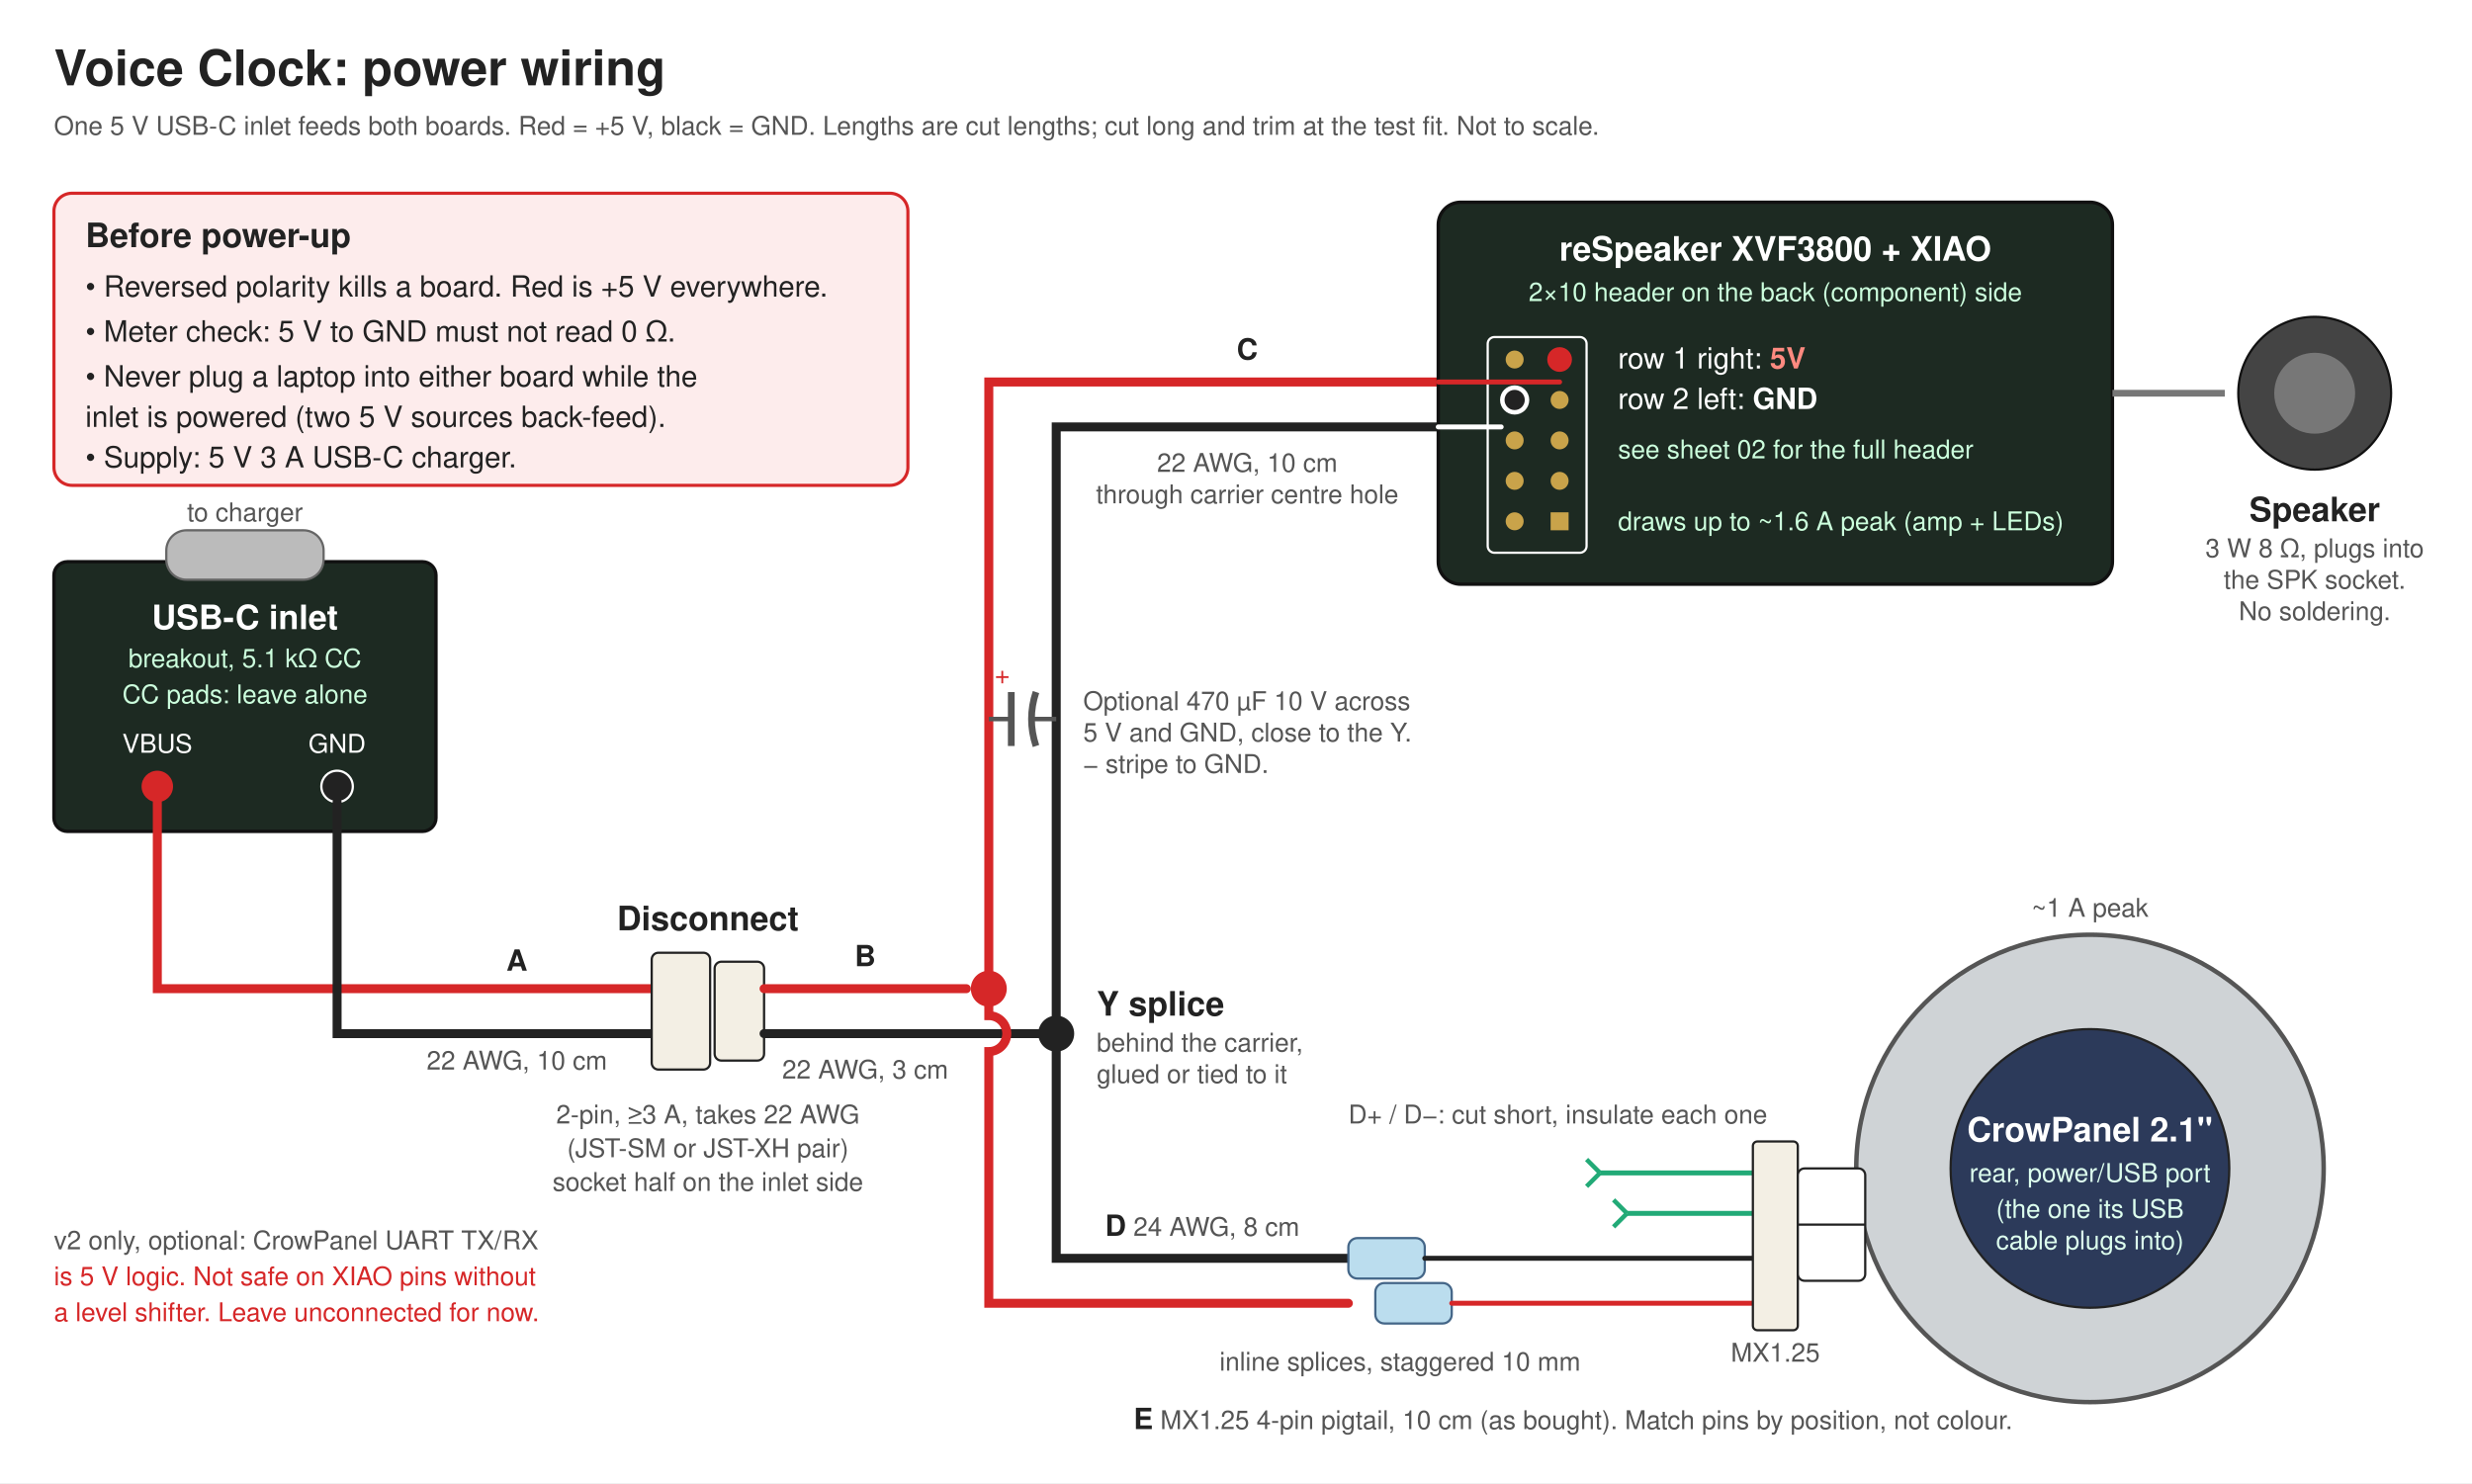
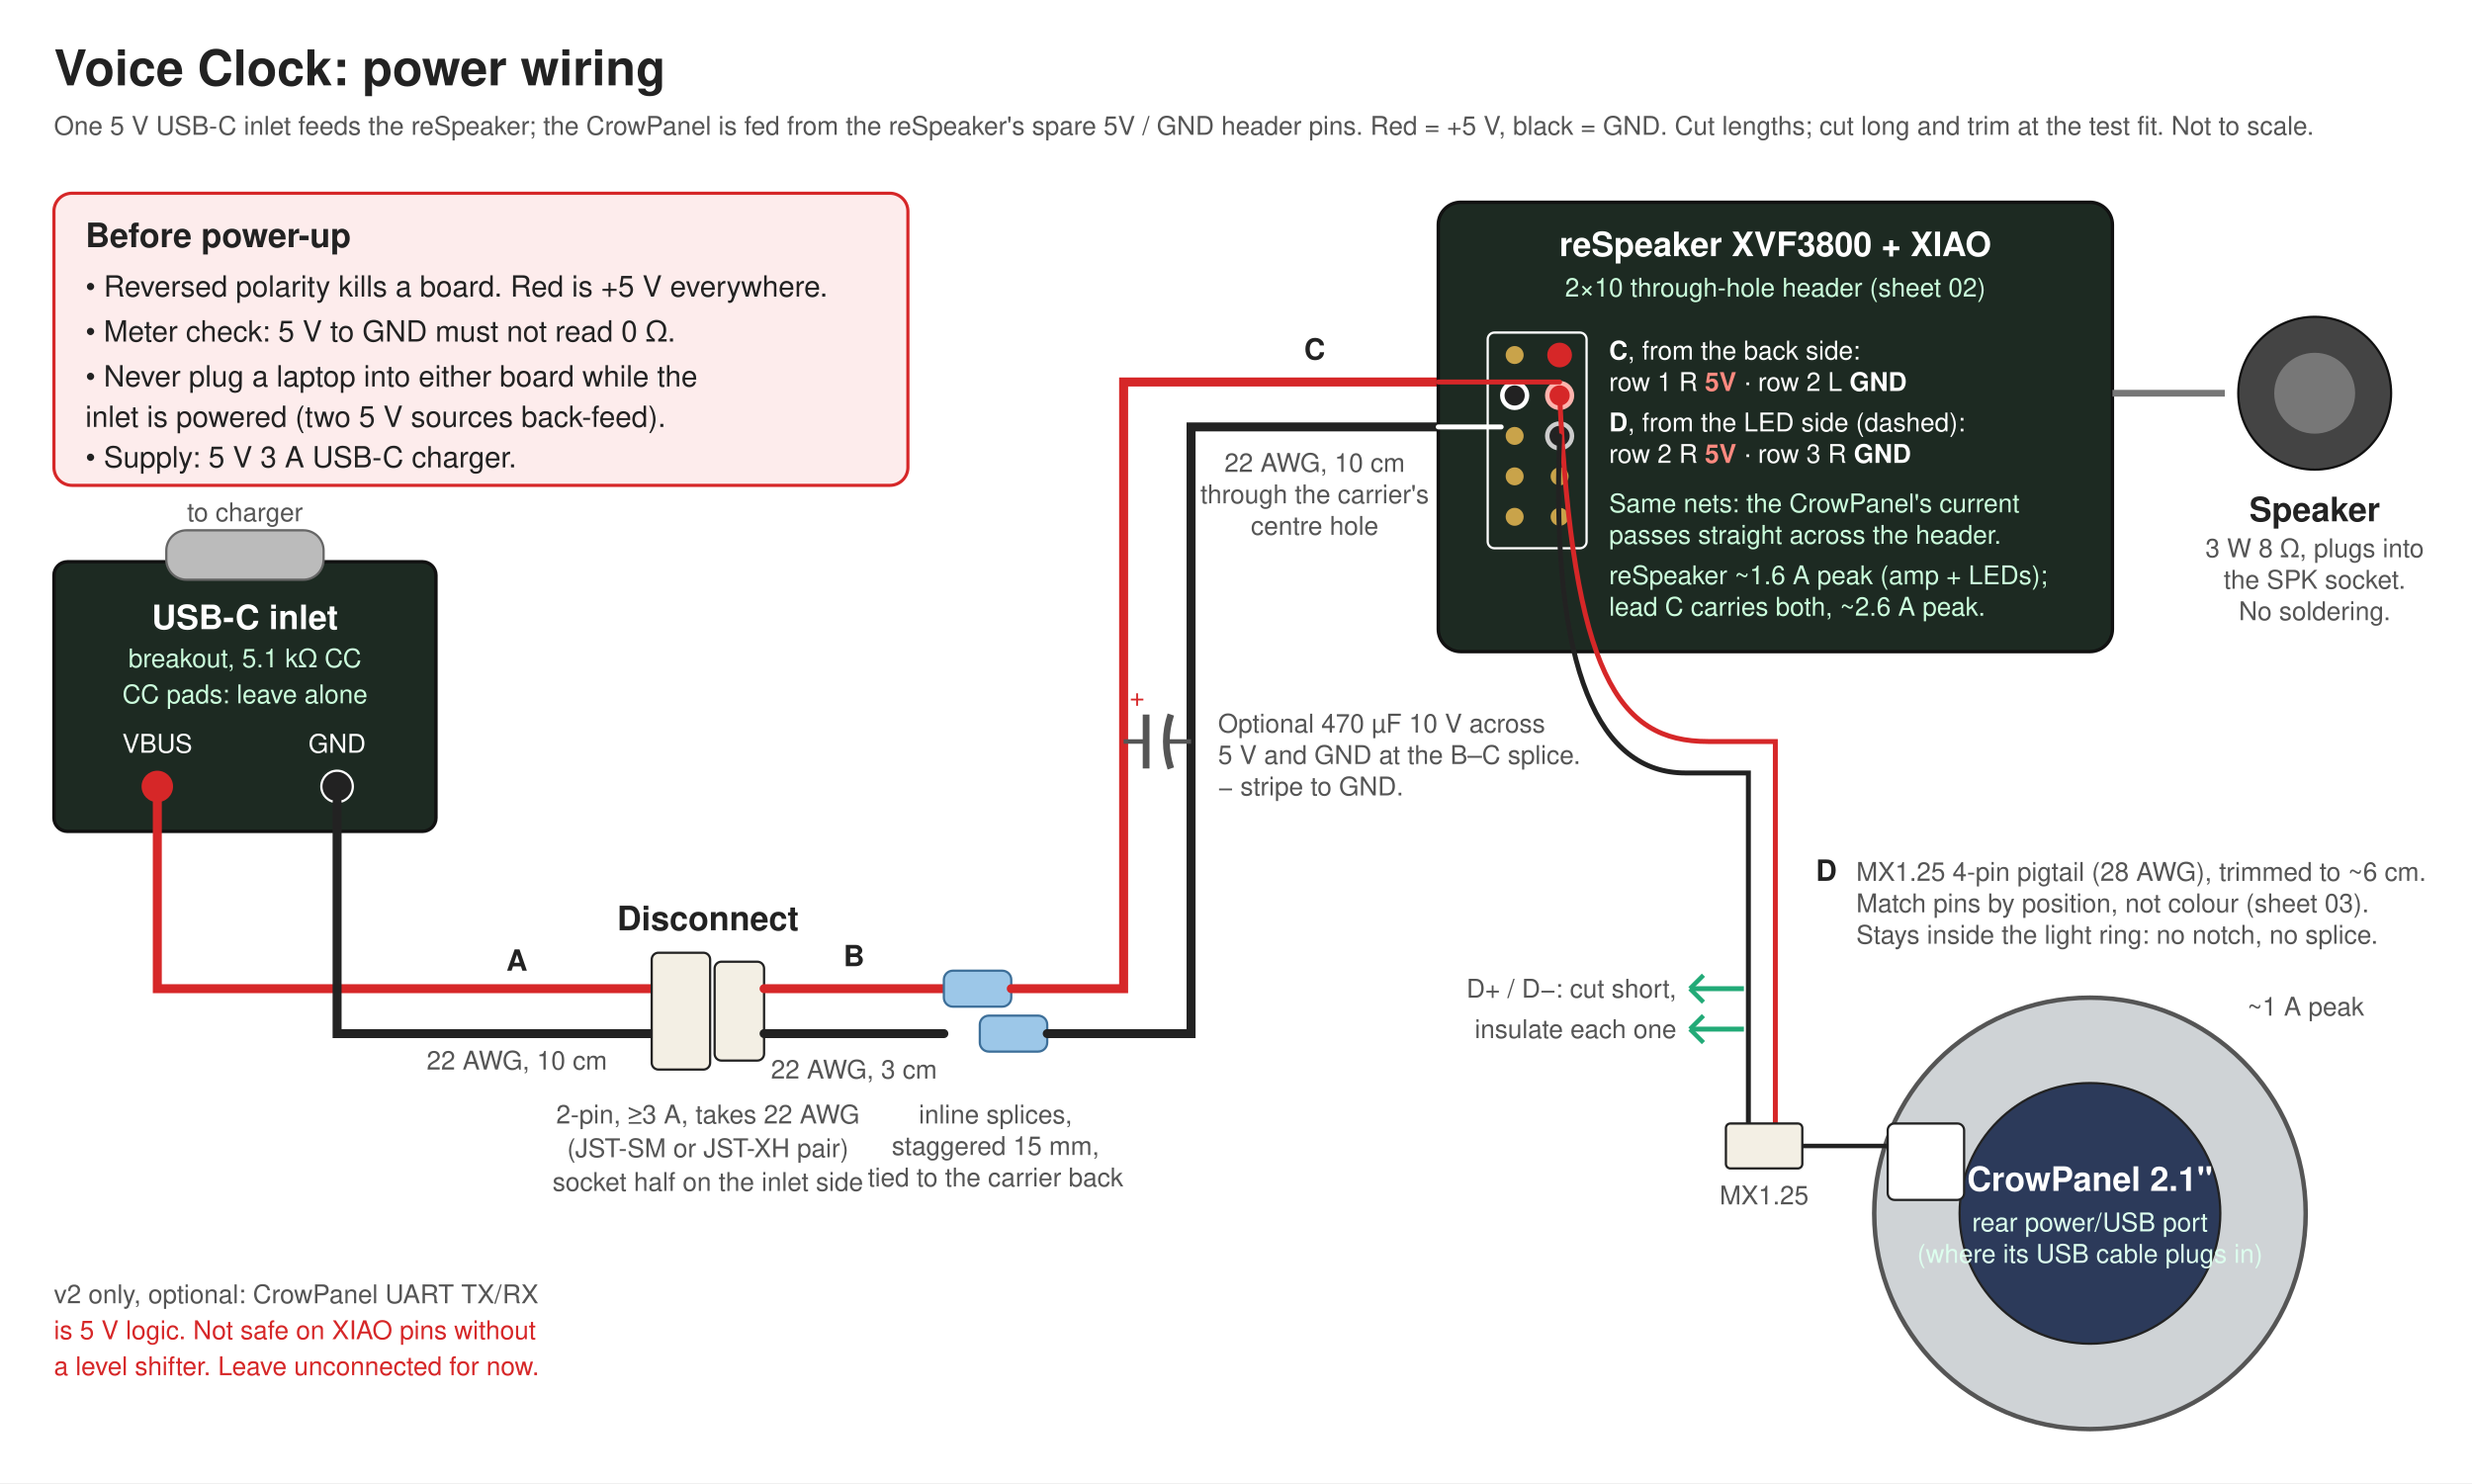
- <svg xmlns="http://www.w3.org/2000/svg" viewBox="0 0 1100 660" width="1100" height="660" role="img" aria-label="Voice Clock power wiring diagram">
+ <svg xmlns="http://www.w3.org/2000/svg" viewBox="0 0 1100 660" width="1100" height="660" role="img" aria-label="Voice Clock power wiring diagram: USB-C inlet to disconnect to reSpeaker header, then from the reSpeaker header's spare pins to the CrowPanel">
  <style>
  text{font-family:Helvetica,Arial,sans-serif;fill:#222}
  .h{font-size:22px;font-weight:700}
  .b{font-size:15px;font-weight:700}
  .t{font-size:13px}
  .s{font-size:11.5px;fill:#555}
  .w{fill:#fff}
  .red{stroke:#d62728;stroke-width:4;fill:none;stroke-linecap:round}
  .blk{stroke:#222;stroke-width:4;fill:none;stroke-linecap:round}
  .thin{stroke-width:2.2}
-   .dash{stroke:#999;stroke-width:2;stroke-dasharray:6 5;fill:none}
  .box{fill:#fff;stroke:#222;stroke-width:1.6}
  .pcb{fill:#1d2a22;stroke:#111;stroke-width:1.5}
  .pad5{fill:#d62728}
  .padg{fill:#222;stroke:#fff;stroke-width:1}
+   .warn{fill:#fdecec;stroke:#d62728;stroke-width:1.4}
  .note{fill:#fff8e6;stroke:#e0b54a;stroke-width:1.4}
-   .warn{fill:#fdecec;stroke:#d62728;stroke-width:1.4}
</style>
  <rect width="1100" height="660" fill="#fff" />
  <text x="24" y="38" class="h">Voice Clock: power wiring</text>
-   <text x="24" y="60" class="s">One 5 V USB-C inlet feeds both boards. Red = +5 V, black = GND. Lengths are cut lengths; cut long and trim at the test fit. Not to scale.</text>
+   <text x="24" y="60" class="s">One 5 V USB-C inlet feeds the reSpeaker; the CrowPanel is fed from the reSpeaker's spare 5V / GND header pins. Red = +5 V, black = GND. Cut lengths; cut long and trim at the test fit. Not to scale.</text>
  <rect x="24" y="250" width="170" height="120" rx="6" class="pcb" />
  <rect x="74" y="236" width="70" height="22" rx="9" fill="#bbb" stroke="#666" />
  <text x="109" y="232" class="s" text-anchor="middle">to charger</text>
-   <text x="109" y="280" class="b w" text-anchor="middle" style="fill:#fff">USB-C inlet</text>
+   <text x="109" y="280" class="b" text-anchor="middle" style="fill:#fff">USB-C inlet</text>
  <text x="109" y="297" class="s" text-anchor="middle" style="fill:#cfd">breakout, 5.1 kΩ CC</text>
  <text x="109" y="313" class="s" text-anchor="middle" style="fill:#cfd">CC pads: leave alone</text>
  <circle cx="70" cy="350" r="7" class="pad5" />
  <text x="70" y="335" class="s" text-anchor="middle" style="fill:#fff">VBUS</text>
  <circle cx="150" cy="350" r="7" class="padg" />
  <text x="150" y="335" class="s" text-anchor="middle" style="fill:#fff">GND</text>
  <path d="M70 357 V440 H290" class="red" />
  <path d="M150 357 V460 H290" class="blk" />
  <text x="230" y="432" class="t" text-anchor="middle" font-weight="700">A</text>
  <text x="230" y="476" class="s" text-anchor="middle">22 AWG, 10 cm</text>
  <rect x="290" y="424" width="26" height="52" rx="3" fill="#f3efe4" stroke="#222" />
  <rect x="318" y="428" width="22" height="44" rx="3" fill="#f3efe4" stroke="#222" />
  <text x="315" y="414" class="b" text-anchor="middle">Disconnect</text>
  <text x="315" y="500" class="s" text-anchor="middle">2-pin, ≥3 A, takes 22 AWG</text>
  <text x="315" y="515" class="s" text-anchor="middle">(JST-SM or JST-XH pair)</text>
  <text x="315" y="530" class="s" text-anchor="middle">socket half on the inlet side</text>
-   <path d="M340 440 H430" class="red" />
-   <path d="M340 460 H470" class="blk" />
-   <text x="385" y="430" class="t" text-anchor="middle" font-weight="700">B</text>
-   <text x="385" y="480" class="s" text-anchor="middle">22 AWG, 3 cm</text>
-   <circle cx="440" cy="440" r="8" fill="#d62728" />
-   <circle cx="470" cy="460" r="8" fill="#222" />
-   <text x="488" y="452" class="b">Y splice</text>
-   <text x="488" y="468" class="s">behind the carrier,</text>
-   <text x="488" y="482" class="s">glued or tied to it</text>
-   <path d="M440 440 V170 H640" class="red" />
-   <path d="M470 460 V190 H640" class="blk" />
-   <text x="555" y="160" class="t" text-anchor="middle" font-weight="700">C</text>
-   <text x="555" y="210" class="s" text-anchor="middle">22 AWG, 10 cm</text>
-   <text x="555" y="224" class="s" text-anchor="middle">through carrier centre hole</text>
-   <path d="M440 320 H450 M460 320 H470" stroke="#555" stroke-width="2" />
-   <path d="M450 308 V332" stroke="#555" stroke-width="3" />
-   <path d="M461 308 Q457 320 461 332" stroke="#555" stroke-width="3" fill="none" />
-   <text x="446" y="304" class="s" text-anchor="middle" style="fill:#d62728">+</text>
-   <text x="482" y="316" class="s">Optional 470 µF 10 V across</text>
-   <text x="482" y="330" class="s">5 V and GND, close to the Y.</text>
-   <text x="482" y="344" class="s">− stripe to GND.</text>
-   <rect x="640" y="90" width="300" height="170" rx="10" class="pcb" />
-   <text x="790" y="116" class="b" text-anchor="middle" style="fill:#fff">reSpeaker XVF3800 + XIAO</text>
-   <text x="790" y="134" class="s" text-anchor="middle" style="fill:#cfd">2×10 header on the back (component) side</text>
-   <g transform="translate(662,150)">
+   <path d="M340 440 H420" class="red" />
+   <path d="M340 460 H420" class="blk" />
+   <text x="380" y="430" class="t" text-anchor="middle" font-weight="700">B</text>
+   <text x="380" y="480" class="s" text-anchor="middle">22 AWG, 3 cm</text>
+   <rect x="420" y="432" width="30" height="16" rx="4" fill="#9cc7e8" stroke="#3d6f99" />
+   <rect x="436" y="452" width="30" height="16" rx="4" fill="#9cc7e8" stroke="#3d6f99" />
+   <text x="443" y="500" class="s" text-anchor="middle">inline splices,</text>
+   <text x="443" y="514" class="s" text-anchor="middle">staggered 15 mm,</text>
+   <text x="443" y="528" class="s" text-anchor="middle">tied to the carrier back</text>
+   <path d="M450 440 H500 V170 H640" class="red" />
+   <path d="M466 460 H530 V190 H640" class="blk" />
+   <text x="585" y="160" class="t" text-anchor="middle" font-weight="700">C</text>
+   <text x="585" y="210" class="s" text-anchor="middle">22 AWG, 10 cm</text>
+   <text x="585" y="224" class="s" text-anchor="middle">through the carrier's</text>
+   <text x="585" y="238" class="s" text-anchor="middle">centre hole</text>
+   <path d="M500 330 H510 M520 330 H530" stroke="#555" stroke-width="2" />
+   <path d="M510 318 V342" stroke="#555" stroke-width="3" />
+   <path d="M521 318 Q517 330 521 342" stroke="#555" stroke-width="3" fill="none" />
+   <text x="506" y="314" class="s" text-anchor="middle" style="fill:#d62728">+</text>
+   <text x="542" y="326" class="s">Optional 470 µF 10 V across</text>
+   <text x="542" y="340" class="s">5 V and GND at the B–C splice.</text>
+   <text x="542" y="354" class="s">− stripe to GND.</text>
+   <rect x="640" y="90" width="300" height="200" rx="10" class="pcb" />
+   <text x="790" y="114" class="b" text-anchor="middle" style="fill:#fff">reSpeaker XVF3800 + XIAO</text>
+   <text x="790" y="132" class="s" text-anchor="middle" style="fill:#cfd">2×10 through-hole header (sheet 02)</text>
+   <g transform="translate(662,148)">
    <rect x="0" y="0" width="44" height="96" rx="3" fill="none" stroke="#fff" stroke-width="1" />
    <circle cx="12" cy="10" r="4" fill="#c9a34a" />
    <circle cx="32" cy="10" r="5.5" class="pad5" />
    <circle cx="12" cy="28" r="5.5" class="padg" style="stroke:#fff;stroke-width:2" />
-     <circle cx="32" cy="28" r="4" fill="#c9a34a" />
+     <circle cx="32" cy="28" r="5.5" class="pad5" style="stroke:#ffb3ad;stroke-width:2" />
    <circle cx="12" cy="46" r="4" fill="#c9a34a" />
-     <circle cx="32" cy="46" r="4" fill="#c9a34a" />
+     <circle cx="32" cy="46" r="5.5" class="padg" style="stroke:#ccc;stroke-width:2" />
    <circle cx="12" cy="64" r="4" fill="#c9a34a" />
    <circle cx="32" cy="64" r="4" fill="#c9a34a" />
    <circle cx="12" cy="82" r="4" fill="#c9a34a" />
-     <rect x="28" y="78" width="8" height="8" fill="#c9a34a" />
+     <circle cx="32" cy="82" r="4" fill="#c9a34a" />
  </g>
  <path d="M640 170 H694" class="red thin" />
  <path d="M640 190 H668" class="blk thin" style="stroke:#fff" />
-   <text x="720" y="164" class="t" style="fill:#fff">row 1 right: <tspan font-weight="700" style="fill:#ff8a80">5V</tspan>
+   <text x="716" y="160" class="s" style="fill:#fff">
+     <tspan font-weight="700">C</tspan>, from the back side:</text>
+   <text x="716" y="174" class="s" style="fill:#fff">row 1 R <tspan font-weight="700" style="fill:#ff8a80">5V</tspan> · row 2 L <tspan font-weight="700">GND</tspan>
  </text>
-   <text x="720" y="182" class="t" style="fill:#fff">row 2 left: <tspan font-weight="700">GND</tspan>
+   <text x="716" y="192" class="s" style="fill:#fff">
+     <tspan font-weight="700">D</tspan>, from the LED side (dashed):</text>
+   <text x="716" y="206" class="s" style="fill:#fff">row 2 R <tspan font-weight="700" style="fill:#ff8a80">5V</tspan> · row 3 R <tspan font-weight="700">GND</tspan>
  </text>
-   <text x="720" y="204" class="s" style="fill:#cfd">see sheet 02 for the full header</text>
-   <text x="720" y="236" class="s" style="fill:#cfd">draws up to ~1.6 A peak (amp + LEDs)</text>
+   <text x="716" y="228" class="s" style="fill:#cfd">Same nets: the CrowPanel's current</text>
+   <text x="716" y="242" class="s" style="fill:#cfd">passes straight across the header.</text>
+   <text x="716" y="260" class="s" style="fill:#cfd">reSpeaker ~1.6 A peak (amp + LEDs);</text>
+   <text x="716" y="274" class="s" style="fill:#cfd">lead C carries both, ~2.6 A peak.</text>
+   <path d="M694 176 C700 300 720 330 760 330 H790 V500" class="red thin" />
+   <path d="M694 194 C690 300 712 344 750 344 H778 V500" class="blk thin" />
  <path d="M940 175 H990" stroke="#777" stroke-width="3" />
  <circle cx="1030" cy="175" r="34" fill="#444" stroke="#111" />
  <circle cx="1030" cy="175" r="18" fill="#777" />
  <text x="1030" y="232" class="b" text-anchor="middle">Speaker</text>
  <text x="1030" y="248" class="s" text-anchor="middle">3 W 8 Ω, plugs into</text>
  <text x="1030" y="262" class="s" text-anchor="middle">the SPK socket.</text>
  <text x="1030" y="276" class="s" text-anchor="middle">No soldering.</text>
-   <path d="M440 440 V452 a8 8 0 0 1 0 16 V580 H600" class="red" />
-   <path d="M470 460 V560 H600" class="blk" />
-   <text x="535" y="550" class="s" text-anchor="middle">
-     <tspan class="t" font-weight="700" style="fill:#222">D</tspan>  24 AWG, 8 cm</text>
-   <rect x="600" y="551" width="34" height="18" rx="4" fill="#bde" stroke="#468" />
-   <rect x="612" y="571" width="34" height="18" rx="4" fill="#bde" stroke="#468" />
-   <text x="623" y="610" class="s" text-anchor="middle">inline splices, staggered 10 mm</text>
-   <path d="M634 560 H780" class="blk thin" />
-   <path d="M646 580 H780" class="red thin" />
-   <path d="M712 522 H780 M724 540 H780" stroke="#2a7" stroke-width="2.2" />
-   <path d="M712 522 l-6 -6 m6 6 l-6 6 M724 540 l-6 -6 m6 6 l-6 6" stroke="#2a7" stroke-width="2" />
-   <text x="600" y="500" class="s">D+ / D−: cut short, insulate each one</text>
-   <text x="700" y="636" class="s" text-anchor="middle">
-     <tspan class="t" font-weight="700" style="fill:#222">E</tspan>  MX1.25 4-pin pigtail, 10 cm (as bought). Match pins by position, not colour.</text>
-   <rect x="780" y="508" width="20" height="84" rx="2" fill="#f3efe4" stroke="#222" />
-   <text x="790" y="606" class="s" text-anchor="middle">MX1.25</text>
-   <circle cx="930" cy="520" r="104" fill="#cfd3d6" stroke="#555" stroke-width="2" />
-   <circle cx="930" cy="520" r="62" fill="#2c3a5a" stroke="#222" />
-   <rect x="800" y="520" width="30" height="50" rx="3" fill="#fff" stroke="#222" />
-   <path d="M800 545 H830" stroke="#222" />
-   <text x="930" y="508" class="b" text-anchor="middle" style="fill:#fff">CrowPanel 2.1"</text>
-   <text x="930" y="526" class="s" text-anchor="middle" style="fill:#dfe">rear, power/USB port</text>
-   <text x="930" y="542" class="s" text-anchor="middle" style="fill:#dfe">(the one its USB</text>
-   <text x="930" y="556" class="s" text-anchor="middle" style="fill:#dfe">cable plugs into)</text>
-   <text x="930" y="408" class="s" text-anchor="middle">~1 A peak</text>
+   <text x="808" y="392" class="t" font-weight="700">D</text>
+   <text x="826" y="392" class="s">MX1.25 4-pin pigtail (28 AWG), trimmed to ~6 cm.</text>
+   <text x="826" y="406" class="s">Match pins by position, not colour (sheet 03).</text>
+   <text x="826" y="420" class="s">Stays inside the light ring: no notch, no splice.</text>
+   <path d="M752 440 H776 M752 458 H776" stroke="#2a7" stroke-width="2.2" />
+   <path d="M752 440 l6 -6 m-6 6 l6 6 M752 458 l6 -6 m-6 6 l6 6" stroke="#2a7" stroke-width="2" />
+   <text x="746" y="444" class="s" text-anchor="end">D+ / D−: cut short,</text>
+   <text x="746" y="462" class="s" text-anchor="end">insulate each one</text>
+   <rect x="768" y="500" width="34" height="20" rx="2" fill="#f3efe4" stroke="#222" />
+   <text x="785" y="536" class="s" text-anchor="middle">MX1.25</text>
+   <circle cx="930" cy="540" r="96" fill="#cfd3d6" stroke="#555" stroke-width="2" />
+   <circle cx="930" cy="540" r="58" fill="#2c3a5a" stroke="#222" />
+   <rect x="840" y="500" width="34" height="34" rx="3" fill="#fff" stroke="#222" />
+   <path d="M802 510 H840" stroke="#222" stroke-width="2" />
+   <text x="930" y="530" class="b" text-anchor="middle" style="fill:#fff">CrowPanel 2.1"</text>
+   <text x="930" y="548" class="s" text-anchor="middle" style="fill:#dfe">rear power/USB port</text>
+   <text x="930" y="562" class="s" text-anchor="middle" style="fill:#dfe">(where its USB cable plugs in)</text>
+   <text x="1000" y="452" class="s">~1 A peak</text>
  <rect x="24" y="86" width="380" height="130" rx="8" class="warn" />
  <text x="38" y="110" class="b">Before power-up</text>
  <text x="38" y="132" class="t">• Reversed polarity kills a board. Red is +5 V everywhere.</text>
  <text x="38" y="152" class="t">• Meter check: 5 V to GND must not read 0 Ω.</text>
  <text x="38" y="172" class="t">• Never plug a laptop into either board while the</text>
  <text x="38" y="190" class="t">   inlet is powered (two 5 V sources back-feed).</text>
  <text x="38" y="208" class="t">• Supply: 5 V 3 A USB-C charger.</text>
-   <text x="24" y="556" class="s">v2 only, optional: CrowPanel UART TX/RX</text>
-   <text x="24" y="572" class="s" style="fill:#d62728">is 5 V logic. Not safe on XIAO pins without</text>
-   <text x="24" y="588" class="s" style="fill:#d62728">a level shifter. Leave unconnected for now.</text>
+   <text x="24" y="580" class="s">v2 only, optional: CrowPanel UART TX/RX</text>
+   <text x="24" y="596" class="s" style="fill:#d62728">is 5 V logic. Not safe on XIAO pins without</text>
+   <text x="24" y="612" class="s" style="fill:#d62728">a level shifter. Leave unconnected for now.</text>
</svg>
